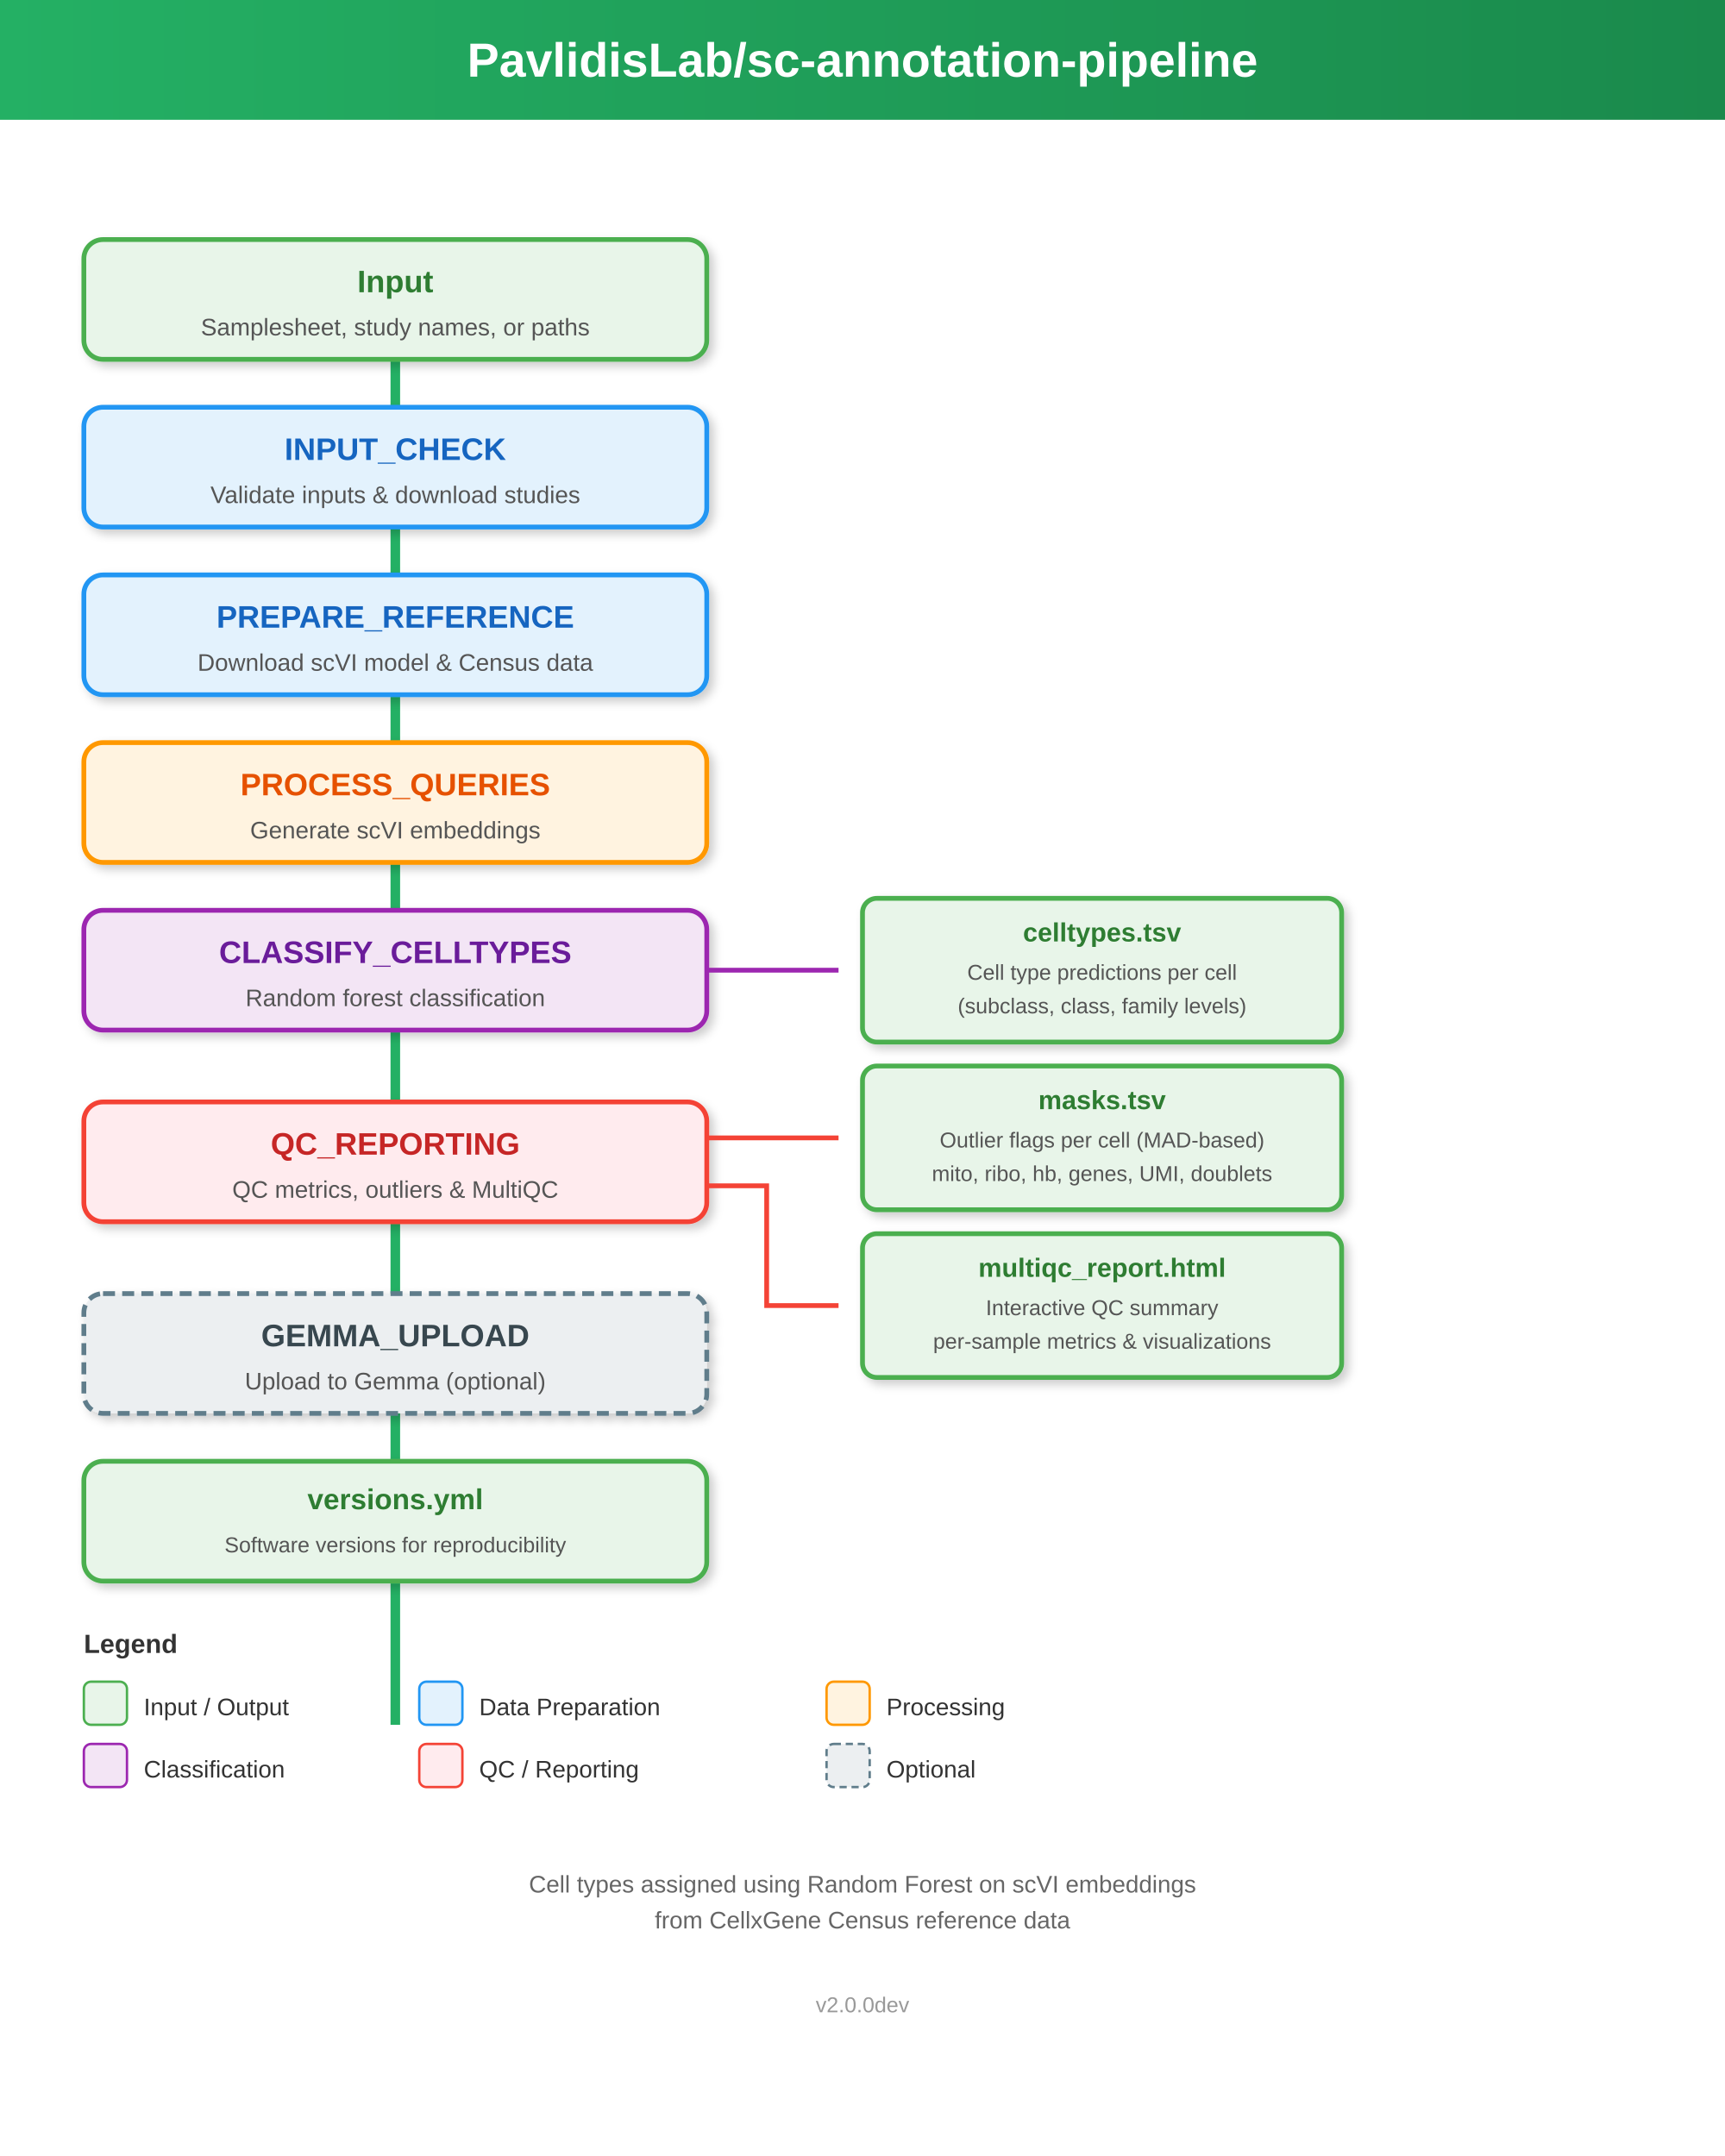
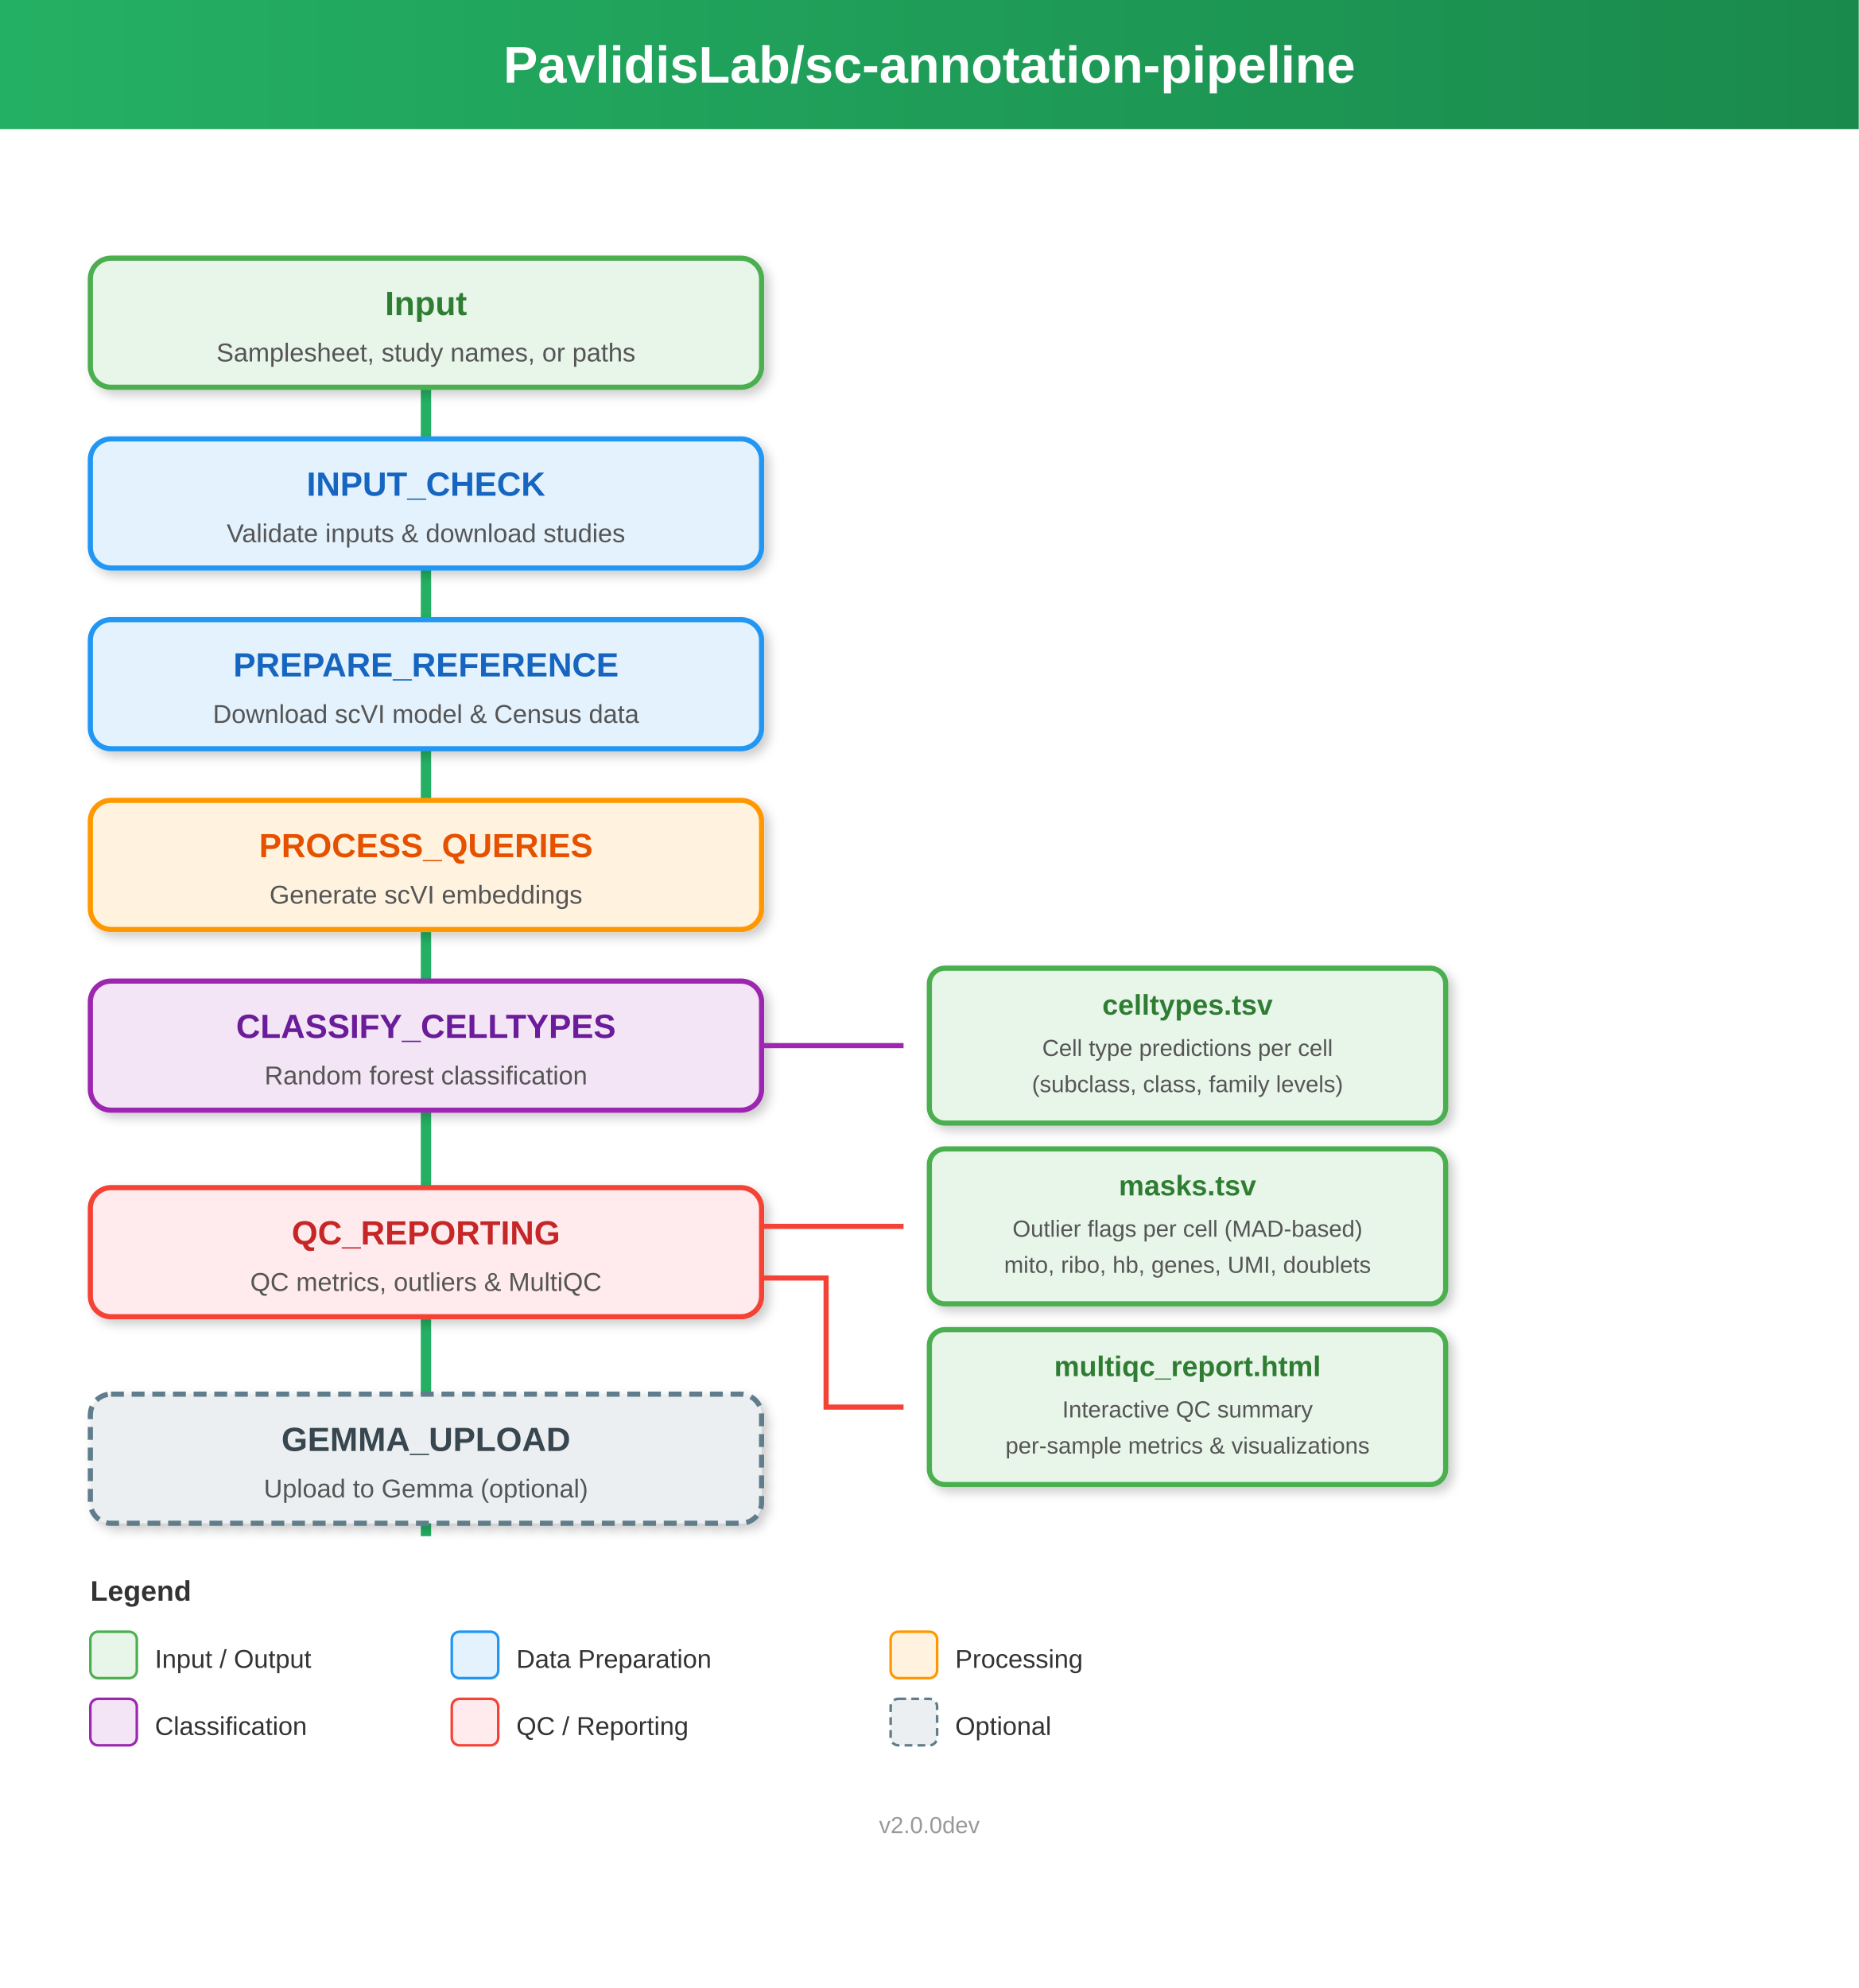
- <svg xmlns="http://www.w3.org/2000/svg" viewBox="0 0 720 900" width="720" height="900">
+ <svg xmlns="http://www.w3.org/2000/svg" viewBox="0 0 720 770" width="720" height="770">
  <defs>
    <filter id="shadow" x="-20%" y="-20%" width="140%" height="140%">
      <feDropShadow dx="2" dy="2" stdDeviation="2" flood-opacity="0.2" />
    </filter>
    <linearGradient id="headerGrad" x1="0%" y1="0%" x2="100%" y2="0%">
      <stop offset="0%" style="stop-color:#24B064" />
      <stop offset="100%" style="stop-color:#1a8a4c" />
    </linearGradient>
  </defs>
-   <rect width="720" height="900" fill="#ffffff" />
+   <rect width="720" height="770" fill="#ffffff" />
  <rect x="0" y="0" width="720" height="50" fill="url(#headerGrad)" />
  <text x="360" y="32" text-anchor="middle" font-family="Arial, sans-serif" font-size="20" font-weight="bold" fill="white">PavlidisLab/sc-annotation-pipeline</text>
-   <path d="M 165 130 L 165 720" stroke="#24B064" stroke-width="4" fill="none" />
+   <path d="M 165 130 L 165 595" stroke="#24B064" stroke-width="4" fill="none" />
  <g transform="translate(35, 100)" filter="url(#shadow)">
    <rect x="0" y="0" width="260" height="50" rx="8" fill="#E8F5E9" stroke="#4CAF50" stroke-width="2" />
    <text x="130" y="22" text-anchor="middle" font-family="Arial, sans-serif" font-size="13" font-weight="bold" fill="#2E7D32">Input</text>
    <text x="130" y="40" text-anchor="middle" font-family="Arial, sans-serif" font-size="10" fill="#555">Samplesheet, study names, or paths</text>
  </g>
  <g transform="translate(35, 170)" filter="url(#shadow)">
    <rect x="0" y="0" width="260" height="50" rx="8" fill="#E3F2FD" stroke="#2196F3" stroke-width="2" />
    <text x="130" y="22" text-anchor="middle" font-family="Arial, sans-serif" font-size="13" font-weight="bold" fill="#1565C0">INPUT_CHECK</text>
    <text x="130" y="40" text-anchor="middle" font-family="Arial, sans-serif" font-size="10" fill="#555">Validate inputs &amp; download studies</text>
  </g>
  <g transform="translate(35, 240)" filter="url(#shadow)">
    <rect x="0" y="0" width="260" height="50" rx="8" fill="#E3F2FD" stroke="#2196F3" stroke-width="2" />
    <text x="130" y="22" text-anchor="middle" font-family="Arial, sans-serif" font-size="13" font-weight="bold" fill="#1565C0">PREPARE_REFERENCE</text>
    <text x="130" y="40" text-anchor="middle" font-family="Arial, sans-serif" font-size="10" fill="#555">Download scVI model &amp; Census data</text>
  </g>
  <g transform="translate(35, 310)" filter="url(#shadow)">
    <rect x="0" y="0" width="260" height="50" rx="8" fill="#FFF3E0" stroke="#FF9800" stroke-width="2" />
    <text x="130" y="22" text-anchor="middle" font-family="Arial, sans-serif" font-size="13" font-weight="bold" fill="#E65100">PROCESS_QUERIES</text>
    <text x="130" y="40" text-anchor="middle" font-family="Arial, sans-serif" font-size="10" fill="#555">Generate scVI embeddings</text>
  </g>
  <g transform="translate(35, 380)" filter="url(#shadow)">
    <rect x="0" y="0" width="260" height="50" rx="8" fill="#F3E5F5" stroke="#9C27B0" stroke-width="2" />
    <text x="130" y="22" text-anchor="middle" font-family="Arial, sans-serif" font-size="13" font-weight="bold" fill="#6A1B9A">CLASSIFY_CELLTYPES</text>
    <text x="130" y="40" text-anchor="middle" font-family="Arial, sans-serif" font-size="10" fill="#555">Random forest classification</text>
  </g>
  <path d="M 295 405 L 350 405" stroke="#9C27B0" stroke-width="2" fill="none" />
  <g transform="translate(360, 375)" filter="url(#shadow)">
    <rect x="0" y="0" width="200" height="60" rx="6" fill="#E8F5E9" stroke="#4CAF50" stroke-width="2" />
    <text x="100" y="18" text-anchor="middle" font-family="Arial, sans-serif" font-size="11" font-weight="bold" fill="#2E7D32">celltypes.tsv</text>
    <text x="100" y="34" text-anchor="middle" font-family="Arial, sans-serif" font-size="9" fill="#555">Cell type predictions per cell</text>
    <text x="100" y="48" text-anchor="middle" font-family="Arial, sans-serif" font-size="9" fill="#555">(subclass, class, family levels)</text>
  </g>
  <g transform="translate(35, 460)" filter="url(#shadow)">
    <rect x="0" y="0" width="260" height="50" rx="8" fill="#FFEBEE" stroke="#F44336" stroke-width="2" />
    <text x="130" y="22" text-anchor="middle" font-family="Arial, sans-serif" font-size="13" font-weight="bold" fill="#C62828">QC_REPORTING</text>
    <text x="130" y="40" text-anchor="middle" font-family="Arial, sans-serif" font-size="10" fill="#555">QC metrics, outliers &amp; MultiQC</text>
  </g>
  <path d="M 295 475 L 350 475" stroke="#F44336" stroke-width="2" fill="none" />
  <g transform="translate(360, 445)" filter="url(#shadow)">
    <rect x="0" y="0" width="200" height="60" rx="6" fill="#E8F5E9" stroke="#4CAF50" stroke-width="2" />
    <text x="100" y="18" text-anchor="middle" font-family="Arial, sans-serif" font-size="11" font-weight="bold" fill="#2E7D32">masks.tsv</text>
    <text x="100" y="34" text-anchor="middle" font-family="Arial, sans-serif" font-size="9" fill="#555">Outlier flags per cell (MAD-based)</text>
    <text x="100" y="48" text-anchor="middle" font-family="Arial, sans-serif" font-size="9" fill="#555">mito, ribo, hb, genes, UMI, doublets</text>
  </g>
  <path d="M 295 495 L 320 495 L 320 545 L 350 545" stroke="#F44336" stroke-width="2" fill="none" />
  <g transform="translate(360, 515)" filter="url(#shadow)">
    <rect x="0" y="0" width="200" height="60" rx="6" fill="#E8F5E9" stroke="#4CAF50" stroke-width="2" />
    <text x="100" y="18" text-anchor="middle" font-family="Arial, sans-serif" font-size="11" font-weight="bold" fill="#2E7D32">multiqc_report.html</text>
    <text x="100" y="34" text-anchor="middle" font-family="Arial, sans-serif" font-size="9" fill="#555">Interactive QC summary</text>
    <text x="100" y="48" text-anchor="middle" font-family="Arial, sans-serif" font-size="9" fill="#555">per-sample metrics &amp; visualizations</text>
  </g>
  <g transform="translate(35, 540)" filter="url(#shadow)">
    <rect x="0" y="0" width="260" height="50" rx="8" fill="#ECEFF1" stroke="#607D8B" stroke-width="2" stroke-dasharray="5,3" />
    <text x="130" y="22" text-anchor="middle" font-family="Arial, sans-serif" font-size="13" font-weight="bold" fill="#37474F">GEMMA_UPLOAD</text>
    <text x="130" y="40" text-anchor="middle" font-family="Arial, sans-serif" font-size="10" fill="#555">Upload to Gemma (optional)</text>
  </g>
-   <g transform="translate(35, 610)" filter="url(#shadow)">
-     <rect x="0" y="0" width="260" height="50" rx="8" fill="#E8F5E9" stroke="#4CAF50" stroke-width="2" />
-     <text x="130" y="20" text-anchor="middle" font-family="Arial, sans-serif" font-size="12" font-weight="bold" fill="#2E7D32">versions.yml</text>
-     <text x="130" y="38" text-anchor="middle" font-family="Arial, sans-serif" font-size="9" fill="#555">Software versions for reproducibility</text>
-   </g>
-   <g transform="translate(35, 690)">
+   <g transform="translate(35, 620)">
    <text x="0" y="0" font-family="Arial, sans-serif" font-size="11" font-weight="bold" fill="#333">Legend</text>
    <rect x="0" y="12" width="18" height="18" rx="3" fill="#E8F5E9" stroke="#4CAF50" stroke-width="1" />
    <text x="25" y="26" font-family="Arial, sans-serif" font-size="10" fill="#333">Input / Output</text>
    <rect x="140" y="12" width="18" height="18" rx="3" fill="#E3F2FD" stroke="#2196F3" stroke-width="1" />
    <text x="165" y="26" font-family="Arial, sans-serif" font-size="10" fill="#333">Data Preparation</text>
    <rect x="310" y="12" width="18" height="18" rx="3" fill="#FFF3E0" stroke="#FF9800" stroke-width="1" />
    <text x="335" y="26" font-family="Arial, sans-serif" font-size="10" fill="#333">Processing</text>
    <rect x="0" y="38" width="18" height="18" rx="3" fill="#F3E5F5" stroke="#9C27B0" stroke-width="1" />
    <text x="25" y="52" font-family="Arial, sans-serif" font-size="10" fill="#333">Classification</text>
    <rect x="140" y="38" width="18" height="18" rx="3" fill="#FFEBEE" stroke="#F44336" stroke-width="1" />
    <text x="165" y="52" font-family="Arial, sans-serif" font-size="10" fill="#333">QC / Reporting</text>
    <rect x="310" y="38" width="18" height="18" rx="3" fill="#ECEFF1" stroke="#607D8B" stroke-width="1" stroke-dasharray="3,2" />
    <text x="335" y="52" font-family="Arial, sans-serif" font-size="10" fill="#333">Optional</text>
  </g>
-   <text x="360" y="790" text-anchor="middle" font-family="Arial, sans-serif" font-size="10" fill="#666">Cell types assigned using Random Forest on scVI embeddings</text>
-   <text x="360" y="805" text-anchor="middle" font-family="Arial, sans-serif" font-size="10" fill="#666">from CellxGene Census reference data</text>
-   <text x="360" y="840" text-anchor="middle" font-family="Arial, sans-serif" font-size="9" fill="#999">v2.0.0dev</text>
+   <text x="360" y="710" text-anchor="middle" font-family="Arial, sans-serif" font-size="9" fill="#999">v2.0.0dev</text>
</svg>
